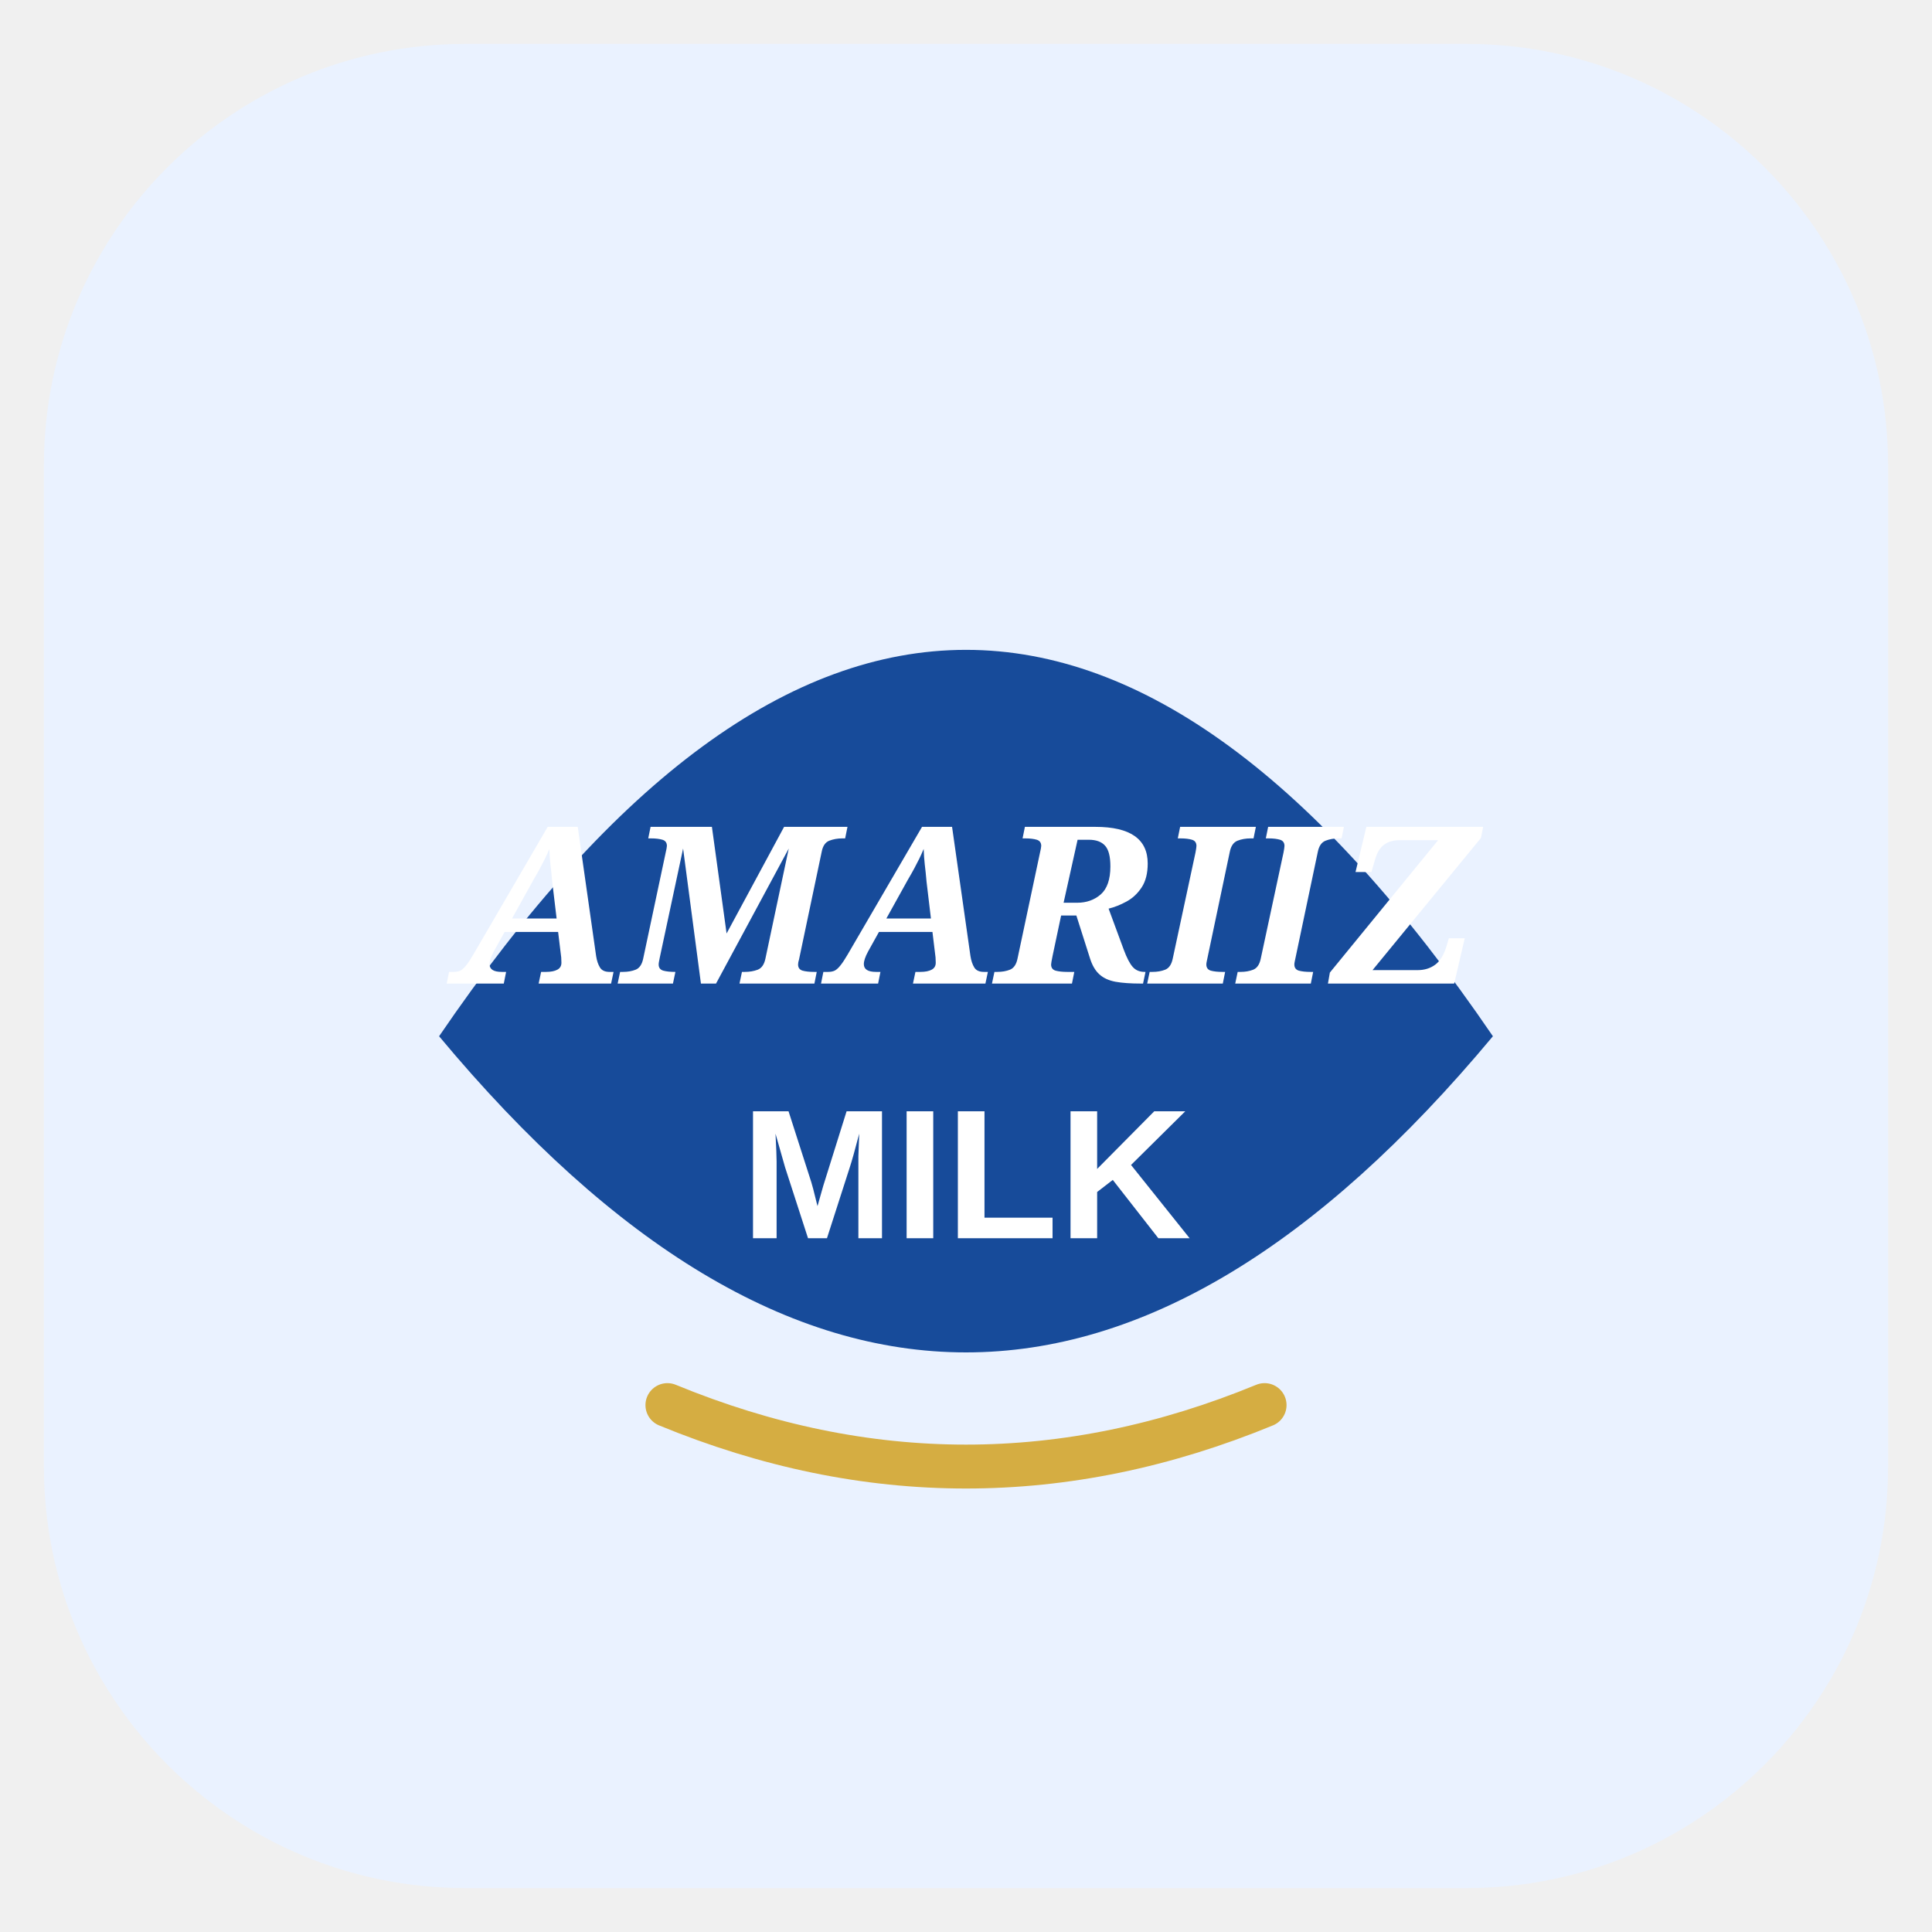
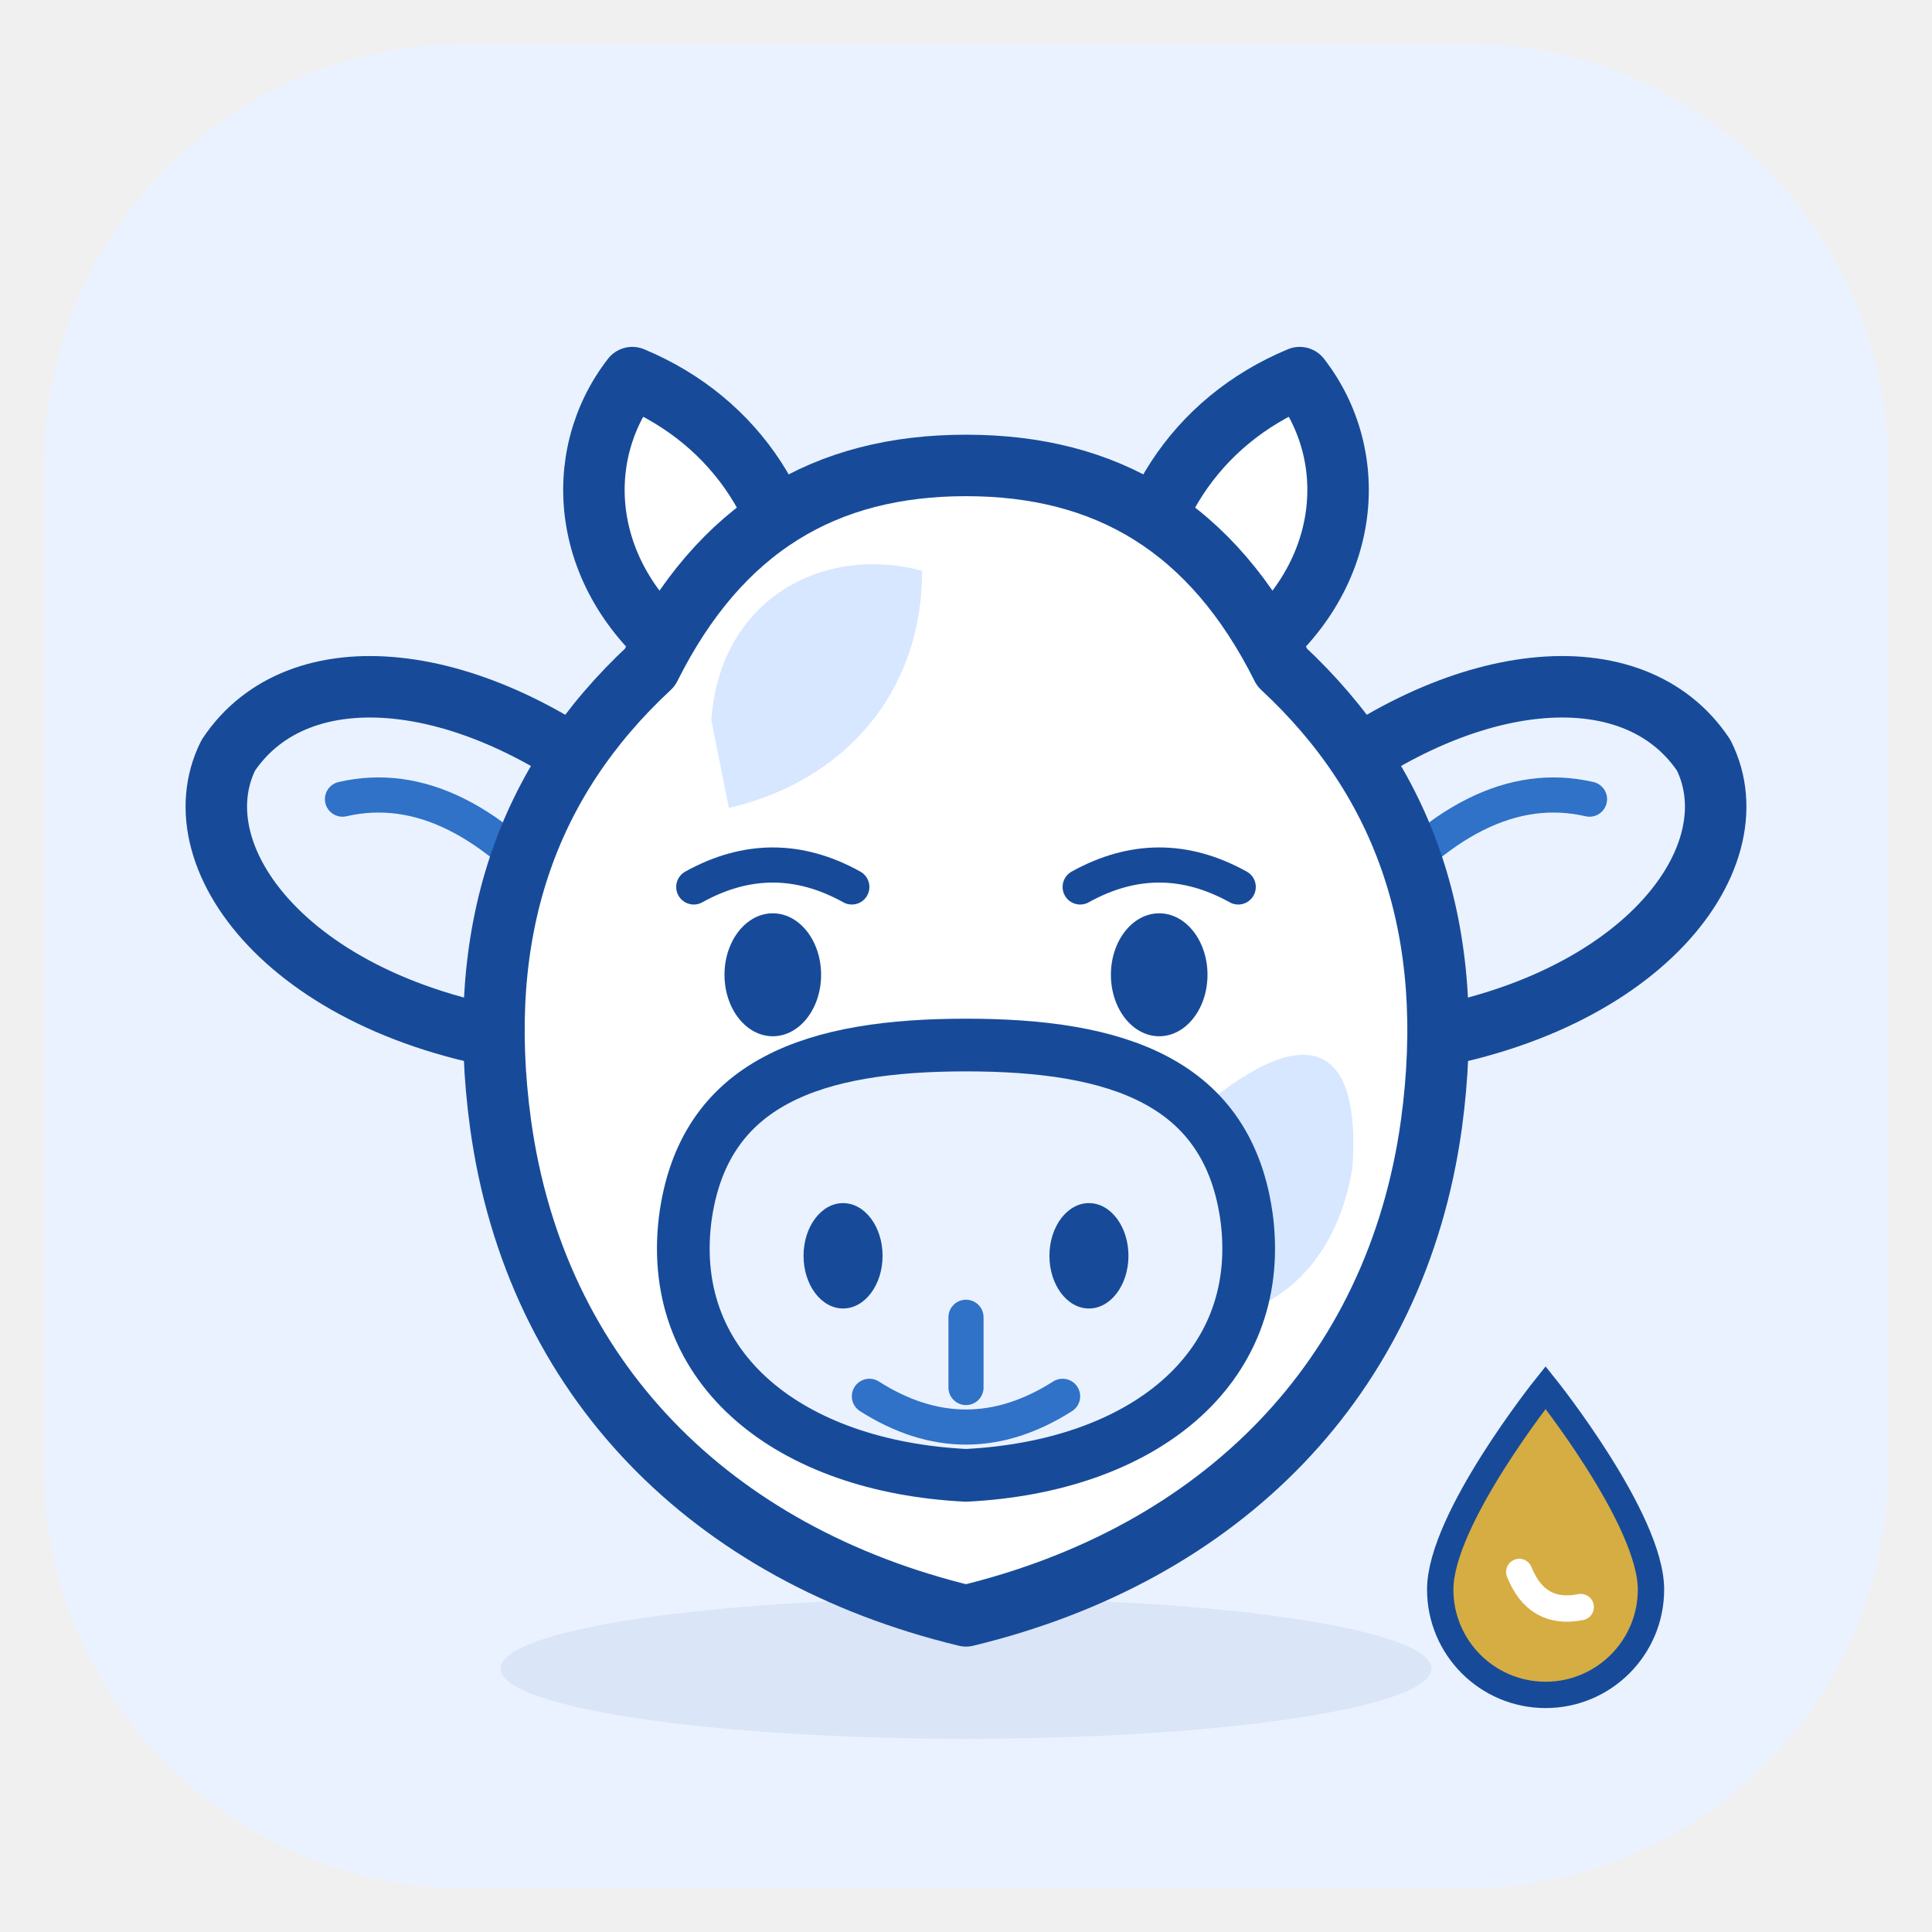
- <svg xmlns="http://www.w3.org/2000/svg" viewBox="0 0 220 220">
+ <svg xmlns="http://www.w3.org/2000/svg" viewBox="0 0 220 220" role="img" aria-labelledby="title desc">
  <rect x="5" y="5" width="210" height="210" rx="48" fill="#eaf2ff" />
-   <path d="M50 118 Q110 30 170 118 Q110 190 50 118" fill="#174b9a" />
-   <text x="110" y="112" font-family="Georgia" font-style="italic" font-weight="bold" font-size="25" text-anchor="middle" fill="#fff">AMARIIZ</text>
-   <text x="110" y="141" font-family="Arial" font-weight="bold" font-size="21" text-anchor="middle" fill="#fff">MILK</text>
-   <path d="M76 160 Q110 174 144 160" stroke="#d5ad42" stroke-width="5" fill="none" stroke-linecap="round" />
+   <ellipse cx="110" cy="190" rx="53" ry="8" fill="#174b9a" opacity=".08" />
+   <path d="M72 91C54 76 34 74 26 86C20 98 34 116 63 119L78 108Z" fill="#eaf2ff" stroke="#174b9a" stroke-width="7" stroke-linejoin="round" />
+   <path d="M148 91C166 76 186 74 194 86C200 98 186 116 157 119L142 108Z" fill="#eaf2ff" stroke="#174b9a" stroke-width="7" stroke-linejoin="round" />
+   <path d="M39 91Q52 88 65 104M181 91Q168 88 155 104" fill="none" stroke="#2f72c8" stroke-width="4" stroke-linecap="round" />
+   <path d="M78 75C66 66 65 52 72 43C84 48 91 59 91 72" fill="#fff" stroke="#174b9a" stroke-width="7" stroke-linecap="round" stroke-linejoin="round" />
+   <path d="M142 75C154 66 155 52 148 43C136 48 129 59 129 72" fill="#fff" stroke="#174b9a" stroke-width="7" stroke-linecap="round" stroke-linejoin="round" />
+   <path d="M74 76C82 60 94 53 110 53C126 53 138 60 146 76C160 89 166 106 163 128C159 157 139 177 110 184C81 177 61 157 57 128C54 106 60 89 74 76Z" fill="#fff" stroke="#174b9a" stroke-width="7" stroke-linejoin="round" />
+   <path d="M81 82C82 68 94 62 105 65C105 79 96 89 83 92Z" fill="#d6e7ff" />
+   <path d="M137 126C149 116 155 119 154 133C152 145 144 151 133 151C129 141 131 133 137 126Z" fill="#d6e7ff" />
+   <ellipse cx="88" cy="111" rx="5.5" ry="7" fill="#174b9a" />
+   <ellipse cx="132" cy="111" rx="5.5" ry="7" fill="#174b9a" />
+   <path d="M79 101Q88 96 97 101M123 101Q132 96 141 101" fill="none" stroke="#174b9a" stroke-width="4" stroke-linecap="round" />
+   <path d="M78 139C80 123 93 119 110 119C127 119 140 123 142 139C144 156 130 167 110 168C90 167 76 156 78 139Z" fill="#eaf2ff" stroke="#174b9a" stroke-width="6" />
+   <ellipse cx="96" cy="143" rx="4.5" ry="6" fill="#174b9a" />
+   <ellipse cx="124" cy="143" rx="4.5" ry="6" fill="#174b9a" />
+   <path d="M110 150V158M99 159Q110 166 121 159" fill="none" stroke="#2f72c8" stroke-width="4" stroke-linecap="round" />
+   <path d="M176 158C176 158 164 173 164 181A12 12 0 0 0 188 181C188 173 176 158 176 158Z" fill="#d5ad42" stroke="#174b9a" stroke-width="3" />
+   <path d="M173 179Q175 184 180 183" fill="none" stroke="#fff" stroke-width="3" stroke-linecap="round" />
</svg>
